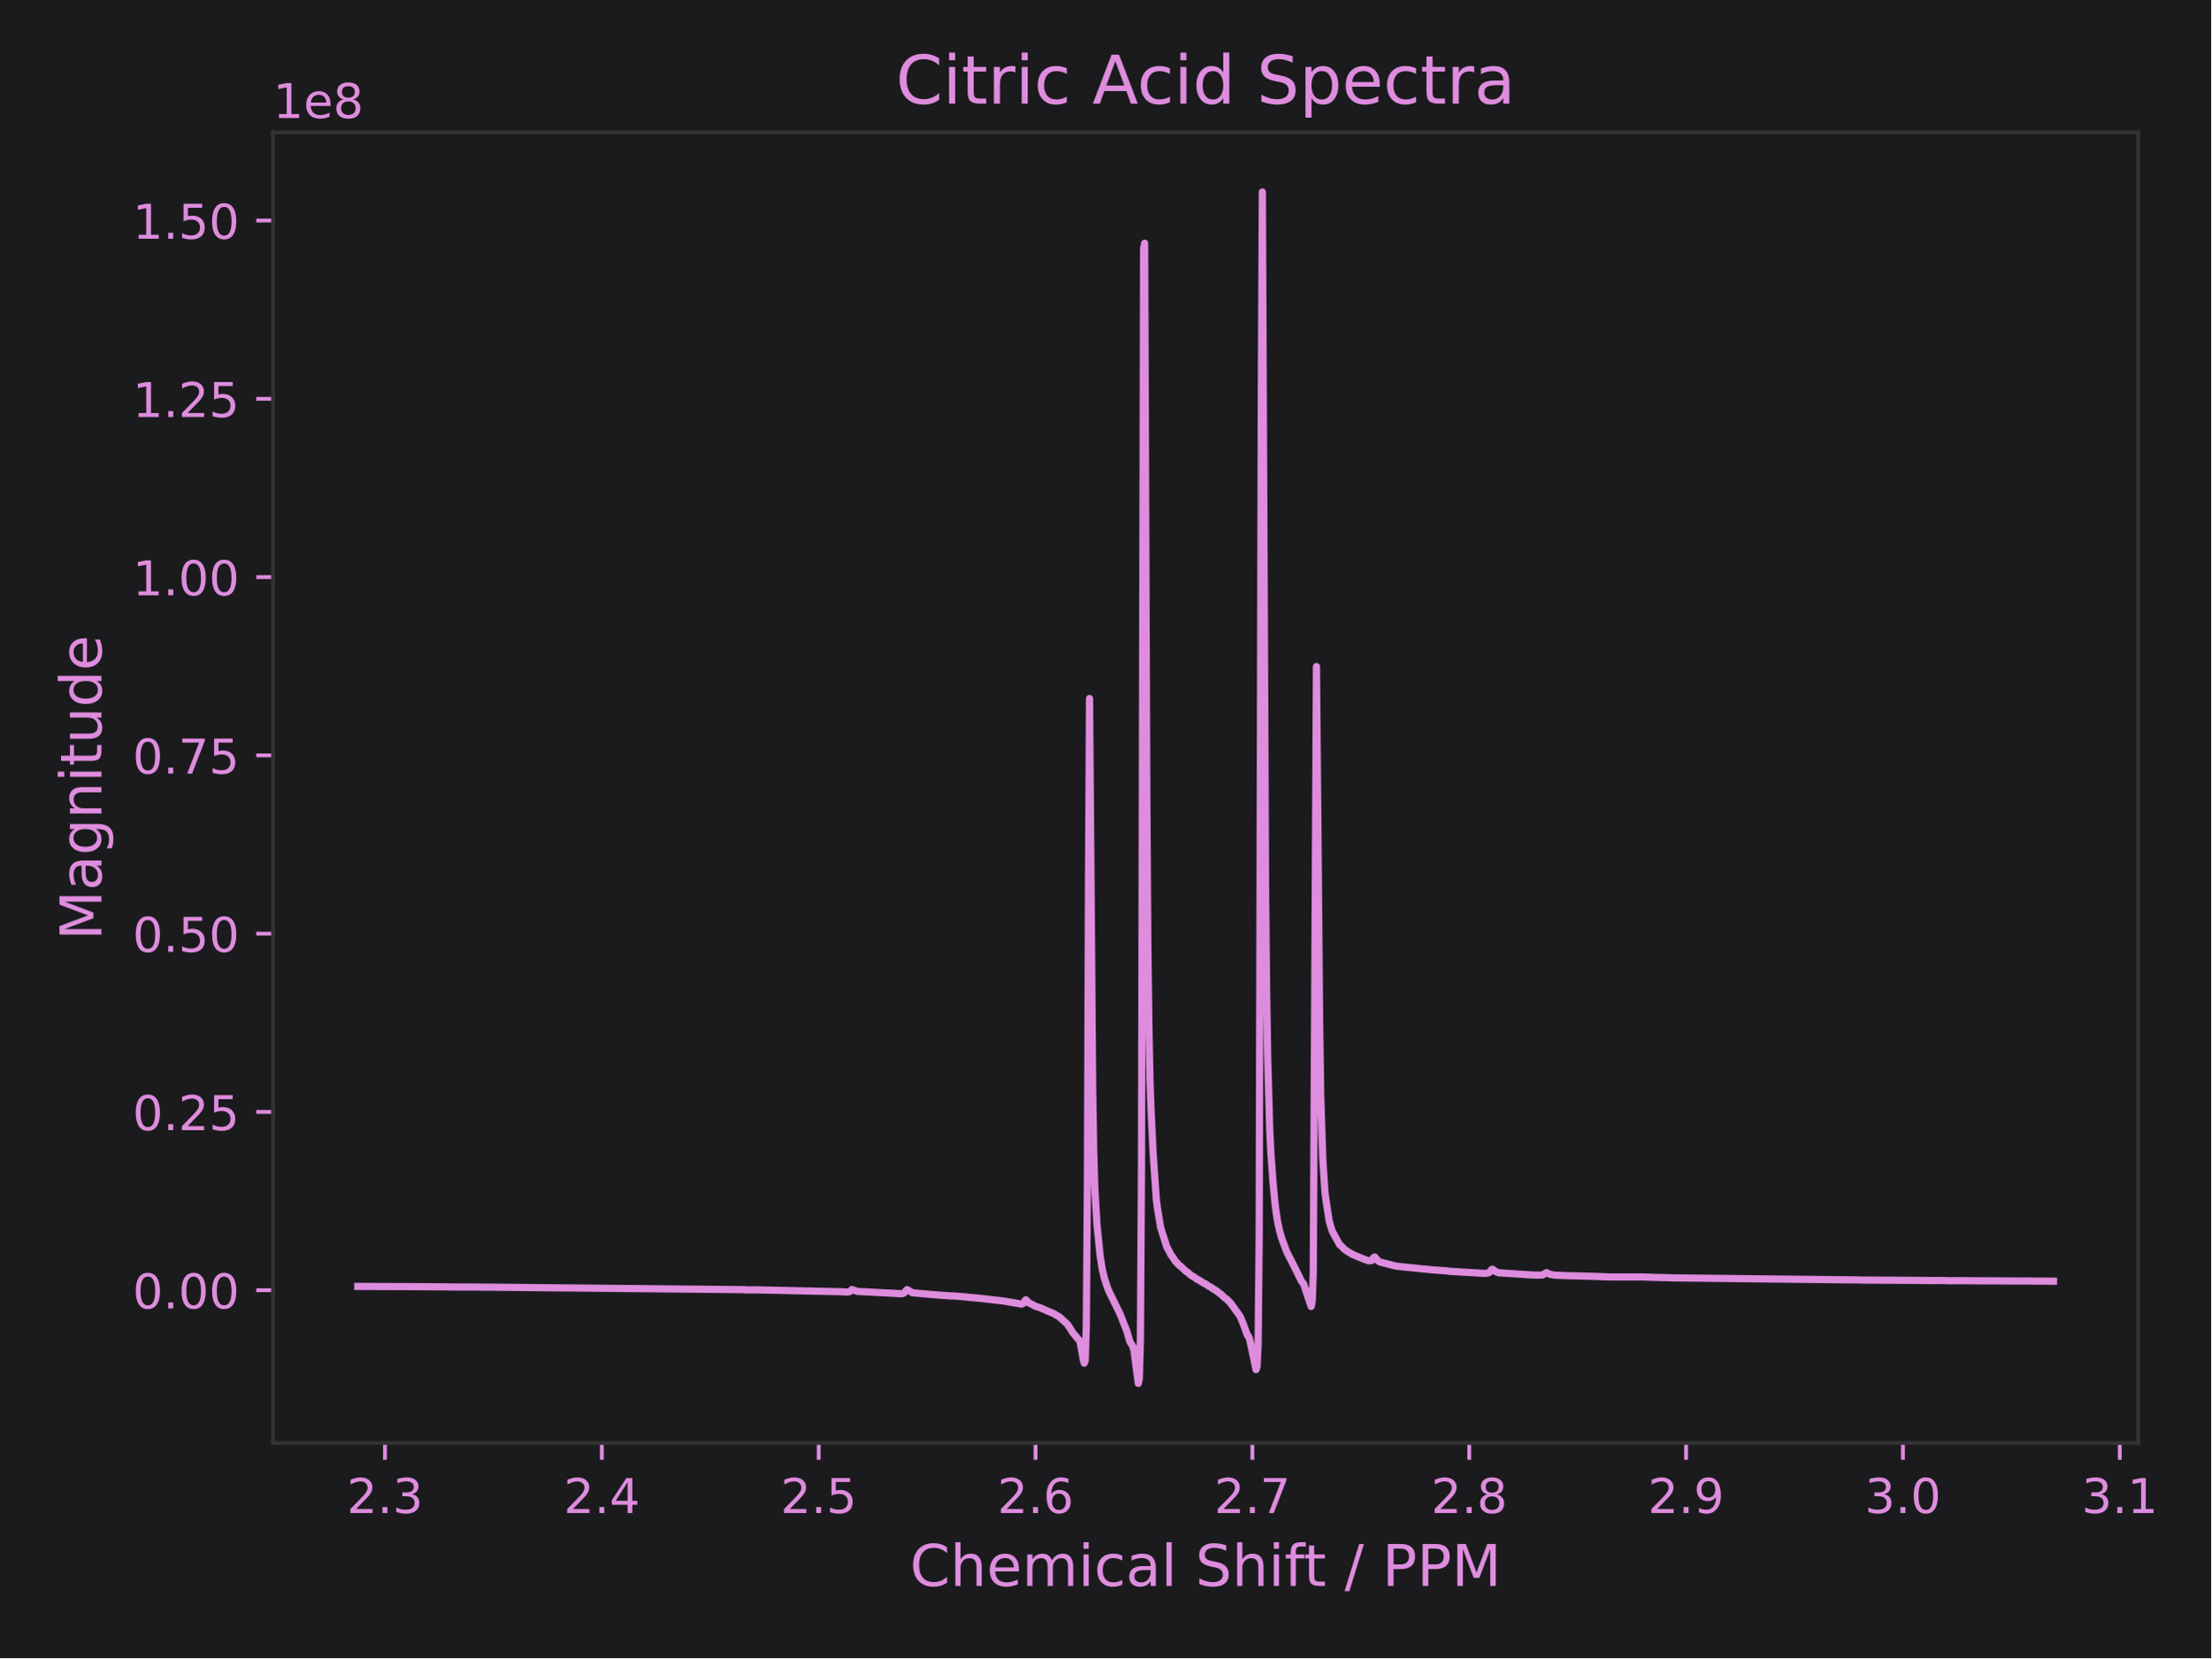
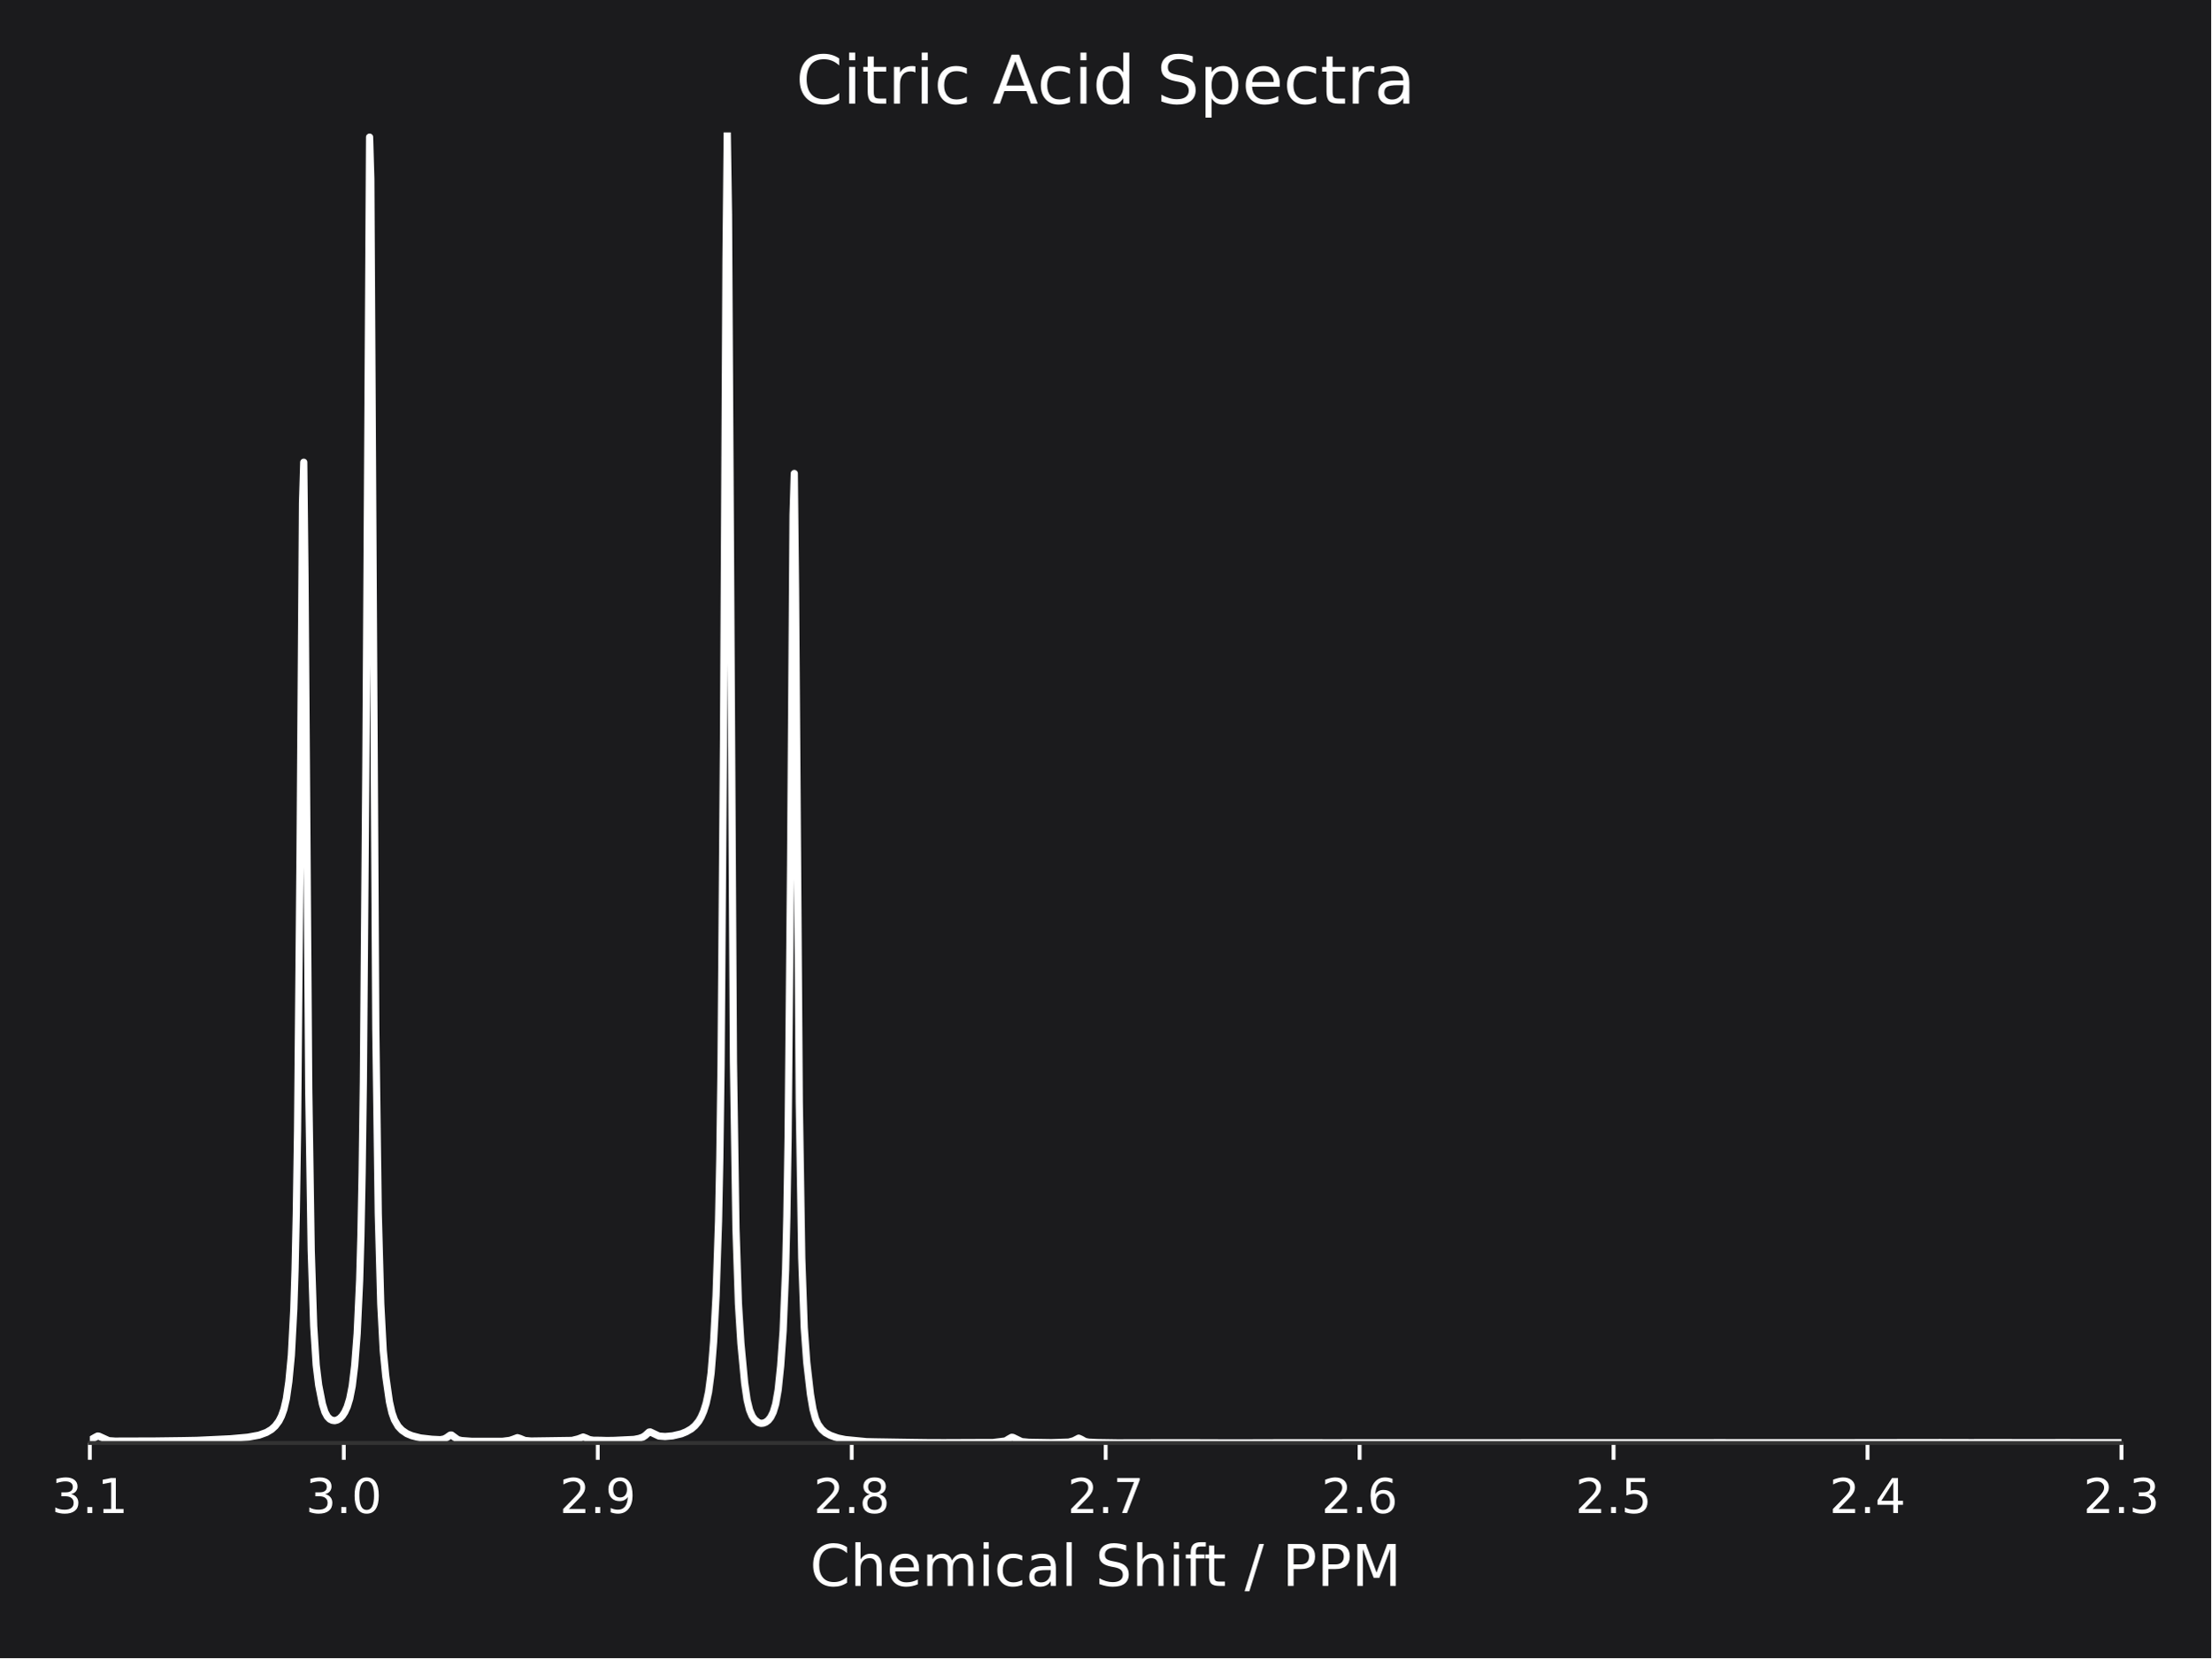
<svg xmlns="http://www.w3.org/2000/svg" xmlns:xlink="http://www.w3.org/1999/xlink" width="460.8pt" height="345.6pt" viewBox="0 0 460.8 345.6" version="1.1">
  <defs>
    <style type="text/css">*{stroke-linejoin: round; stroke-linecap: butt}</style>
  </defs>
  <g id="figure_1">
    <g id="patch_1">
      <path d="M 0 345.6  L 460.8 345.6  L 460.8 0  L 0 0  z " style="fill: #1b1b1d" />
    </g>
    <g id="axes_1">
      <g id="patch_2">
-         <path d="M 56.9 300.76  L 445.614 300.76  L 445.614 27.6  L 56.9 27.6  z " style="fill: #1b1b1d" />
+         <path d="M 18.72 300.76  L 442.125 300.76  L 442.125 27.6  L 18.72 27.6  z " style="fill: #1b1b1d" />
      </g>
      <g id="matplotlib.axis_1">
        <g id="xtick_1">
          <g id="line2d_1">
            <defs>
-               <path id="m769e59898b" d="M 0 0  L 0 3.5  " style="stroke: #de8cde; stroke-width: 0.8" />
+               <path id="m128da03d8a" d="M 0 0  L 0 3.5  " style="stroke: #ffffff; stroke-width: 0.8" />
            </defs>
            <g>
-               <use xlink:href="#m769e59898b" x="80.233" y="300.76" style="fill: #de8cde; stroke: #de8cde; stroke-width: 0.8" />
+               <use xlink:href="#m128da03d8a" x="442.125" y="300.76" style="fill: #ffffff; stroke: #ffffff; stroke-width: 0.8" />
            </g>
          </g>
          <g id="text_1">
-             <g style="fill: #de8cde" transform="translate(72.28177 315.3584) scale(0.1 -0.1)">
+             <g style="fill: #ffffff" transform="translate(434.1734 315.3584) scale(0.1 -0.1)">
              <defs>
                <path id="DejaVuSans-32" d="M 1228 531  L 3431 531  L 3431 0  L 469 0  L 469 531  Q 828 903 1448 1529  Q 2069 2156 2228 2338  Q 2531 2678 2651 2914  Q 2772 3150 2772 3378  Q 2772 3750 2511 3984  Q 2250 4219 1831 4219  Q 1534 4219 1204 4116  Q 875 4013 500 3803  L 500 4441  Q 881 4594 1212 4672  Q 1544 4750 1819 4750  Q 2544 4750 2975 4387  Q 3406 4025 3406 3419  Q 3406 3131 3298 2873  Q 3191 2616 2906 2266  Q 2828 2175 2409 1742  Q 1991 1309 1228 531  z " transform="scale(0.015625)" />
                <path id="DejaVuSans-2e" d="M 684 794  L 1344 794  L 1344 0  L 684 0  L 684 794  z " transform="scale(0.015625)" />
                <path id="DejaVuSans-33" d="M 2597 2516  Q 3050 2419 3304 2112  Q 3559 1806 3559 1356  Q 3559 666 3084 287  Q 2609 -91 1734 -91  Q 1441 -91 1130 -33  Q 819 25 488 141  L 488 750  Q 750 597 1062 519  Q 1375 441 1716 441  Q 2309 441 2620 675  Q 2931 909 2931 1356  Q 2931 1769 2642 2001  Q 2353 2234 1838 2234  L 1294 2234  L 1294 2753  L 1863 2753  Q 2328 2753 2575 2939  Q 2822 3125 2822 3475  Q 2822 3834 2567 4026  Q 2313 4219 1838 4219  Q 1578 4219 1281 4162  Q 984 4106 628 3988  L 628 4550  Q 988 4650 1302 4700  Q 1616 4750 1894 4750  Q 2613 4750 3031 4423  Q 3450 4097 3450 3541  Q 3450 3153 3228 2886  Q 3006 2619 2597 2516  z " transform="scale(0.015625)" />
              </defs>
              <use xlink:href="#DejaVuSans-32" />
              <use xlink:href="#DejaVuSans-2e" transform="translate(63.62305 0)" />
              <use xlink:href="#DejaVuSans-33" transform="translate(95.41016 0)" />
            </g>
          </g>
        </g>
        <g id="xtick_2">
          <g id="line2d_2">
            <g>
-               <use xlink:href="#m769e59898b" x="125.425" y="300.76" style="fill: #de8cde; stroke: #de8cde; stroke-width: 0.8" />
+               <use xlink:href="#m128da03d8a" x="389.199" y="300.76" style="fill: #ffffff; stroke: #ffffff; stroke-width: 0.8" />
            </g>
          </g>
          <g id="text_2">
-             <g style="fill: #de8cde" transform="translate(117.4735 315.3584) scale(0.1 -0.1)">
+             <g style="fill: #ffffff" transform="translate(381.2478 315.3584) scale(0.1 -0.1)">
              <defs>
                <path id="DejaVuSans-34" d="M 2419 4116  L 825 1625  L 2419 1625  L 2419 4116  z M 2253 4666  L 3047 4666  L 3047 1625  L 3713 1625  L 3713 1100  L 3047 1100  L 3047 0  L 2419 0  L 2419 1100  L 313 1100  L 313 1709  L 2253 4666  z " transform="scale(0.015625)" />
              </defs>
              <use xlink:href="#DejaVuSans-32" />
              <use xlink:href="#DejaVuSans-2e" transform="translate(63.62305 0)" />
              <use xlink:href="#DejaVuSans-34" transform="translate(95.41016 0)" />
            </g>
          </g>
        </g>
        <g id="xtick_3">
          <g id="line2d_3">
            <g>
-               <use xlink:href="#m769e59898b" x="170.617" y="300.76" style="fill: #de8cde; stroke: #de8cde; stroke-width: 0.8" />
+               <use xlink:href="#m128da03d8a" x="336.274" y="300.76" style="fill: #ffffff; stroke: #ffffff; stroke-width: 0.8" />
            </g>
          </g>
          <g id="text_3">
-             <g style="fill: #de8cde" transform="translate(162.6653 315.3584) scale(0.1 -0.1)">
+             <g style="fill: #ffffff" transform="translate(328.3222 315.3584) scale(0.1 -0.1)">
              <defs>
                <path id="DejaVuSans-35" d="M 691 4666  L 3169 4666  L 3169 4134  L 1269 4134  L 1269 2991  Q 1406 3038 1543 3061  Q 1681 3084 1819 3084  Q 2600 3084 3056 2656  Q 3513 2228 3513 1497  Q 3513 744 3044 326  Q 2575 -91 1722 -91  Q 1428 -91 1123 -41  Q 819 9 494 109  L 494 744  Q 775 591 1075 516  Q 1375 441 1709 441  Q 2250 441 2565 725  Q 2881 1009 2881 1497  Q 2881 1984 2565 2268  Q 2250 2553 1709 2553  Q 1456 2553 1204 2497  Q 953 2441 691 2322  L 691 4666  z " transform="scale(0.015625)" />
              </defs>
              <use xlink:href="#DejaVuSans-32" />
              <use xlink:href="#DejaVuSans-2e" transform="translate(63.62305 0)" />
              <use xlink:href="#DejaVuSans-35" transform="translate(95.41016 0)" />
            </g>
          </g>
        </g>
        <g id="xtick_4">
          <g id="line2d_4">
            <g>
-               <use xlink:href="#m769e59898b" x="215.809" y="300.76" style="fill: #de8cde; stroke: #de8cde; stroke-width: 0.8" />
+               <use xlink:href="#m128da03d8a" x="283.348" y="300.76" style="fill: #ffffff; stroke: #ffffff; stroke-width: 0.8" />
            </g>
          </g>
          <g id="text_4">
-             <g style="fill: #de8cde" transform="translate(207.857 315.3584) scale(0.1 -0.1)">
+             <g style="fill: #ffffff" transform="translate(275.3966 315.3584) scale(0.1 -0.1)">
              <defs>
                <path id="DejaVuSans-36" d="M 2113 2584  Q 1688 2584 1439 2293  Q 1191 2003 1191 1497  Q 1191 994 1439 701  Q 1688 409 2113 409  Q 2538 409 2786 701  Q 3034 994 3034 1497  Q 3034 2003 2786 2293  Q 2538 2584 2113 2584  z M 3366 4563  L 3366 3988  Q 3128 4100 2886 4159  Q 2644 4219 2406 4219  Q 1781 4219 1451 3797  Q 1122 3375 1075 2522  Q 1259 2794 1537 2939  Q 1816 3084 2150 3084  Q 2853 3084 3261 2657  Q 3669 2231 3669 1497  Q 3669 778 3244 343  Q 2819 -91 2113 -91  Q 1303 -91 875 529  Q 447 1150 447 2328  Q 447 3434 972 4092  Q 1497 4750 2381 4750  Q 2619 4750 2861 4703  Q 3103 4656 3366 4563  z " transform="scale(0.015625)" />
              </defs>
              <use xlink:href="#DejaVuSans-32" />
              <use xlink:href="#DejaVuSans-2e" transform="translate(63.62305 0)" />
              <use xlink:href="#DejaVuSans-36" transform="translate(95.41016 0)" />
            </g>
          </g>
        </g>
        <g id="xtick_5">
          <g id="line2d_5">
            <g>
-               <use xlink:href="#m769e59898b" x="261" y="300.76" style="fill: #de8cde; stroke: #de8cde; stroke-width: 0.8" />
+               <use xlink:href="#m128da03d8a" x="230.423" y="300.76" style="fill: #ffffff; stroke: #ffffff; stroke-width: 0.8" />
            </g>
          </g>
          <g id="text_5">
-             <g style="fill: #de8cde" transform="translate(253.0488 315.3584) scale(0.1 -0.1)">
+             <g style="fill: #ffffff" transform="translate(222.4709 315.3584) scale(0.1 -0.1)">
              <defs>
                <path id="DejaVuSans-37" d="M 525 4666  L 3525 4666  L 3525 4397  L 1831 0  L 1172 0  L 2766 4134  L 525 4134  L 525 4666  z " transform="scale(0.015625)" />
              </defs>
              <use xlink:href="#DejaVuSans-32" />
              <use xlink:href="#DejaVuSans-2e" transform="translate(63.62305 0)" />
              <use xlink:href="#DejaVuSans-37" transform="translate(95.41016 0)" />
            </g>
          </g>
        </g>
        <g id="xtick_6">
          <g id="line2d_6">
            <g>
-               <use xlink:href="#m769e59898b" x="306.192" y="300.76" style="fill: #de8cde; stroke: #de8cde; stroke-width: 0.8" />
+               <use xlink:href="#m128da03d8a" x="177.497" y="300.76" style="fill: #ffffff; stroke: #ffffff; stroke-width: 0.8" />
            </g>
          </g>
          <g id="text_6">
-             <g style="fill: #de8cde" transform="translate(298.2406 315.3584) scale(0.1 -0.1)">
+             <g style="fill: #ffffff" transform="translate(169.5453 315.3584) scale(0.1 -0.1)">
              <defs>
                <path id="DejaVuSans-38" d="M 2034 2216  Q 1584 2216 1326 1975  Q 1069 1734 1069 1313  Q 1069 891 1326 650  Q 1584 409 2034 409  Q 2484 409 2743 651  Q 3003 894 3003 1313  Q 3003 1734 2745 1975  Q 2488 2216 2034 2216  z M 1403 2484  Q 997 2584 770 2862  Q 544 3141 544 3541  Q 544 4100 942 4425  Q 1341 4750 2034 4750  Q 2731 4750 3128 4425  Q 3525 4100 3525 3541  Q 3525 3141 3298 2862  Q 3072 2584 2669 2484  Q 3125 2378 3379 2068  Q 3634 1759 3634 1313  Q 3634 634 3220 271  Q 2806 -91 2034 -91  Q 1263 -91 848 271  Q 434 634 434 1313  Q 434 1759 690 2068  Q 947 2378 1403 2484  z M 1172 3481  Q 1172 3119 1398 2916  Q 1625 2713 2034 2713  Q 2441 2713 2670 2916  Q 2900 3119 2900 3481  Q 2900 3844 2670 4047  Q 2441 4250 2034 4250  Q 1625 4250 1398 4047  Q 1172 3844 1172 3481  z " transform="scale(0.015625)" />
              </defs>
              <use xlink:href="#DejaVuSans-32" />
              <use xlink:href="#DejaVuSans-2e" transform="translate(63.62305 0)" />
              <use xlink:href="#DejaVuSans-38" transform="translate(95.41016 0)" />
            </g>
          </g>
        </g>
        <g id="xtick_7">
          <g id="line2d_7">
            <g>
-               <use xlink:href="#m769e59898b" x="351.384" y="300.76" style="fill: #de8cde; stroke: #de8cde; stroke-width: 0.8" />
+               <use xlink:href="#m128da03d8a" x="124.571" y="300.76" style="fill: #ffffff; stroke: #ffffff; stroke-width: 0.8" />
            </g>
          </g>
          <g id="text_7">
-             <g style="fill: #de8cde" transform="translate(343.4323 315.3584) scale(0.1 -0.1)">
+             <g style="fill: #ffffff" transform="translate(116.6197 315.3584) scale(0.1 -0.1)">
              <defs>
                <path id="DejaVuSans-39" d="M 703 97  L 703 672  Q 941 559 1184 500  Q 1428 441 1663 441  Q 2288 441 2617 861  Q 2947 1281 2994 2138  Q 2813 1869 2534 1725  Q 2256 1581 1919 1581  Q 1219 1581 811 2004  Q 403 2428 403 3163  Q 403 3881 828 4315  Q 1253 4750 1959 4750  Q 2769 4750 3195 4129  Q 3622 3509 3622 2328  Q 3622 1225 3098 567  Q 2575 -91 1691 -91  Q 1453 -91 1209 -44  Q 966 3 703 97  z M 1959 2075  Q 2384 2075 2632 2365  Q 2881 2656 2881 3163  Q 2881 3666 2632 3958  Q 2384 4250 1959 4250  Q 1534 4250 1286 3958  Q 1038 3666 1038 3163  Q 1038 2656 1286 2365  Q 1534 2075 1959 2075  z " transform="scale(0.015625)" />
              </defs>
              <use xlink:href="#DejaVuSans-32" />
              <use xlink:href="#DejaVuSans-2e" transform="translate(63.62305 0)" />
              <use xlink:href="#DejaVuSans-39" transform="translate(95.41016 0)" />
            </g>
          </g>
        </g>
        <g id="xtick_8">
          <g id="line2d_8">
            <g>
-               <use xlink:href="#m769e59898b" x="396.576" y="300.76" style="fill: #de8cde; stroke: #de8cde; stroke-width: 0.8" />
+               <use xlink:href="#m128da03d8a" x="71.646" y="300.76" style="fill: #ffffff; stroke: #ffffff; stroke-width: 0.8" />
            </g>
          </g>
          <g id="text_8">
-             <g style="fill: #de8cde" transform="translate(388.6241 315.3584) scale(0.1 -0.1)">
+             <g style="fill: #ffffff" transform="translate(63.69406 315.3584) scale(0.1 -0.1)">
              <defs>
                <path id="DejaVuSans-30" d="M 2034 4250  Q 1547 4250 1301 3770  Q 1056 3291 1056 2328  Q 1056 1369 1301 889  Q 1547 409 2034 409  Q 2525 409 2770 889  Q 3016 1369 3016 2328  Q 3016 3291 2770 3770  Q 2525 4250 2034 4250  z M 2034 4750  Q 2819 4750 3233 4129  Q 3647 3509 3647 2328  Q 3647 1150 3233 529  Q 2819 -91 2034 -91  Q 1250 -91 836 529  Q 422 1150 422 2328  Q 422 3509 836 4129  Q 1250 4750 2034 4750  z " transform="scale(0.015625)" />
              </defs>
              <use xlink:href="#DejaVuSans-33" />
              <use xlink:href="#DejaVuSans-2e" transform="translate(63.62305 0)" />
              <use xlink:href="#DejaVuSans-30" transform="translate(95.41016 0)" />
            </g>
          </g>
        </g>
        <g id="xtick_9">
          <g id="line2d_9">
            <g>
-               <use xlink:href="#m769e59898b" x="441.767" y="300.76" style="fill: #de8cde; stroke: #de8cde; stroke-width: 0.8" />
+               <use xlink:href="#m128da03d8a" x="18.72" y="300.76" style="fill: #ffffff; stroke: #ffffff; stroke-width: 0.8" />
            </g>
          </g>
          <g id="text_9">
-             <g style="fill: #de8cde" transform="translate(433.8158 315.3584) scale(0.1 -0.1)">
+             <g style="fill: #ffffff" transform="translate(10.76844 315.3584) scale(0.1 -0.1)">
              <defs>
                <path id="DejaVuSans-31" d="M 794 531  L 1825 531  L 1825 4091  L 703 3866  L 703 4441  L 1819 4666  L 2450 4666  L 2450 531  L 3481 531  L 3481 0  L 794 0  L 794 531  z " transform="scale(0.015625)" />
              </defs>
              <use xlink:href="#DejaVuSans-33" />
              <use xlink:href="#DejaVuSans-2e" transform="translate(63.62305 0)" />
              <use xlink:href="#DejaVuSans-31" transform="translate(95.41016 0)" />
            </g>
          </g>
        </g>
        <g id="text_10">
-           <g style="fill: #de8cde" transform="translate(189.6265 330.5562) scale(0.12 -0.12)">
+           <g style="fill: #ffffff" transform="translate(168.7922 330.5562) scale(0.12 -0.12)">
            <defs>
              <path id="DejaVuSans-43" d="M 4122 4306  L 4122 3641  Q 3803 3938 3442 4084  Q 3081 4231 2675 4231  Q 1875 4231 1450 3742  Q 1025 3253 1025 2328  Q 1025 1406 1450 917  Q 1875 428 2675 428  Q 3081 428 3442 575  Q 3803 722 4122 1019  L 4122 359  Q 3791 134 3420 21  Q 3050 -91 2638 -91  Q 1578 -91 968 557  Q 359 1206 359 2328  Q 359 3453 968 4101  Q 1578 4750 2638 4750  Q 3056 4750 3426 4639  Q 3797 4528 4122 4306  z " transform="scale(0.015625)" />
              <path id="DejaVuSans-68" d="M 3513 2113  L 3513 0  L 2938 0  L 2938 2094  Q 2938 2591 2744 2837  Q 2550 3084 2163 3084  Q 1697 3084 1428 2787  Q 1159 2491 1159 1978  L 1159 0  L 581 0  L 581 4863  L 1159 4863  L 1159 2956  Q 1366 3272 1645 3428  Q 1925 3584 2291 3584  Q 2894 3584 3203 3211  Q 3513 2838 3513 2113  z " transform="scale(0.015625)" />
              <path id="DejaVuSans-65" d="M 3597 1894  L 3597 1613  L 953 1613  Q 991 1019 1311 708  Q 1631 397 2203 397  Q 2534 397 2845 478  Q 3156 559 3463 722  L 3463 178  Q 3153 47 2828 -22  Q 2503 -91 2169 -91  Q 1331 -91 842 396  Q 353 884 353 1716  Q 353 2575 817 3079  Q 1281 3584 2069 3584  Q 2775 3584 3186 3129  Q 3597 2675 3597 1894  z M 3022 2063  Q 3016 2534 2758 2815  Q 2500 3097 2075 3097  Q 1594 3097 1305 2825  Q 1016 2553 972 2059  L 3022 2063  z " transform="scale(0.015625)" />
              <path id="DejaVuSans-6d" d="M 3328 2828  Q 3544 3216 3844 3400  Q 4144 3584 4550 3584  Q 5097 3584 5394 3201  Q 5691 2819 5691 2113  L 5691 0  L 5113 0  L 5113 2094  Q 5113 2597 4934 2840  Q 4756 3084 4391 3084  Q 3944 3084 3684 2787  Q 3425 2491 3425 1978  L 3425 0  L 2847 0  L 2847 2094  Q 2847 2600 2669 2842  Q 2491 3084 2119 3084  Q 1678 3084 1418 2786  Q 1159 2488 1159 1978  L 1159 0  L 581 0  L 581 3500  L 1159 3500  L 1159 2956  Q 1356 3278 1631 3431  Q 1906 3584 2284 3584  Q 2666 3584 2933 3390  Q 3200 3197 3328 2828  z " transform="scale(0.015625)" />
              <path id="DejaVuSans-69" d="M 603 3500  L 1178 3500  L 1178 0  L 603 0  L 603 3500  z M 603 4863  L 1178 4863  L 1178 4134  L 603 4134  L 603 4863  z " transform="scale(0.015625)" />
              <path id="DejaVuSans-63" d="M 3122 3366  L 3122 2828  Q 2878 2963 2633 3030  Q 2388 3097 2138 3097  Q 1578 3097 1268 2742  Q 959 2388 959 1747  Q 959 1106 1268 751  Q 1578 397 2138 397  Q 2388 397 2633 464  Q 2878 531 3122 666  L 3122 134  Q 2881 22 2623 -34  Q 2366 -91 2075 -91  Q 1284 -91 818 406  Q 353 903 353 1747  Q 353 2603 823 3093  Q 1294 3584 2113 3584  Q 2378 3584 2631 3529  Q 2884 3475 3122 3366  z " transform="scale(0.015625)" />
              <path id="DejaVuSans-61" d="M 2194 1759  Q 1497 1759 1228 1600  Q 959 1441 959 1056  Q 959 750 1161 570  Q 1363 391 1709 391  Q 2188 391 2477 730  Q 2766 1069 2766 1631  L 2766 1759  L 2194 1759  z M 3341 1997  L 3341 0  L 2766 0  L 2766 531  Q 2569 213 2275 61  Q 1981 -91 1556 -91  Q 1019 -91 701 211  Q 384 513 384 1019  Q 384 1609 779 1909  Q 1175 2209 1959 2209  L 2766 2209  L 2766 2266  Q 2766 2663 2505 2880  Q 2244 3097 1772 3097  Q 1472 3097 1187 3025  Q 903 2953 641 2809  L 641 3341  Q 956 3463 1253 3523  Q 1550 3584 1831 3584  Q 2591 3584 2966 3190  Q 3341 2797 3341 1997  z " transform="scale(0.015625)" />
              <path id="DejaVuSans-6c" d="M 603 4863  L 1178 4863  L 1178 0  L 603 0  L 603 4863  z " transform="scale(0.015625)" />
              <path id="DejaVuSans-20" transform="scale(0.015625)" />
              <path id="DejaVuSans-53" d="M 3425 4513  L 3425 3897  Q 3066 4069 2747 4153  Q 2428 4238 2131 4238  Q 1616 4238 1336 4038  Q 1056 3838 1056 3469  Q 1056 3159 1242 3001  Q 1428 2844 1947 2747  L 2328 2669  Q 3034 2534 3370 2195  Q 3706 1856 3706 1288  Q 3706 609 3251 259  Q 2797 -91 1919 -91  Q 1588 -91 1214 -16  Q 841 59 441 206  L 441 856  Q 825 641 1194 531  Q 1563 422 1919 422  Q 2459 422 2753 634  Q 3047 847 3047 1241  Q 3047 1584 2836 1778  Q 2625 1972 2144 2069  L 1759 2144  Q 1053 2284 737 2584  Q 422 2884 422 3419  Q 422 4038 858 4394  Q 1294 4750 2059 4750  Q 2388 4750 2728 4690  Q 3069 4631 3425 4513  z " transform="scale(0.015625)" />
              <path id="DejaVuSans-66" d="M 2375 4863  L 2375 4384  L 1825 4384  Q 1516 4384 1395 4259  Q 1275 4134 1275 3809  L 1275 3500  L 2222 3500  L 2222 3053  L 1275 3053  L 1275 0  L 697 0  L 697 3053  L 147 3053  L 147 3500  L 697 3500  L 697 3744  Q 697 4328 969 4595  Q 1241 4863 1831 4863  L 2375 4863  z " transform="scale(0.015625)" />
              <path id="DejaVuSans-74" d="M 1172 4494  L 1172 3500  L 2356 3500  L 2356 3053  L 1172 3053  L 1172 1153  Q 1172 725 1289 603  Q 1406 481 1766 481  L 2356 481  L 2356 0  L 1766 0  Q 1100 0 847 248  Q 594 497 594 1153  L 594 3053  L 172 3053  L 172 3500  L 594 3500  L 594 4494  L 1172 4494  z " transform="scale(0.015625)" />
              <path id="DejaVuSans-2f" d="M 1625 4666  L 2156 4666  L 531 -594  L 0 -594  L 1625 4666  z " transform="scale(0.015625)" />
              <path id="DejaVuSans-50" d="M 1259 4147  L 1259 2394  L 2053 2394  Q 2494 2394 2734 2622  Q 2975 2850 2975 3272  Q 2975 3691 2734 3919  Q 2494 4147 2053 4147  L 1259 4147  z M 628 4666  L 2053 4666  Q 2838 4666 3239 4311  Q 3641 3956 3641 3272  Q 3641 2581 3239 2228  Q 2838 1875 2053 1875  L 1259 1875  L 1259 0  L 628 0  L 628 4666  z " transform="scale(0.015625)" />
              <path id="DejaVuSans-4d" d="M 628 4666  L 1569 4666  L 2759 1491  L 3956 4666  L 4897 4666  L 4897 0  L 4281 0  L 4281 4097  L 3078 897  L 2444 897  L 1241 4097  L 1241 0  L 628 0  L 628 4666  z " transform="scale(0.015625)" />
            </defs>
            <use xlink:href="#DejaVuSans-43" />
            <use xlink:href="#DejaVuSans-68" transform="translate(69.82422 0)" />
            <use xlink:href="#DejaVuSans-65" transform="translate(133.2031 0)" />
            <use xlink:href="#DejaVuSans-6d" transform="translate(194.7266 0)" />
            <use xlink:href="#DejaVuSans-69" transform="translate(292.1387 0)" />
            <use xlink:href="#DejaVuSans-63" transform="translate(319.9219 0)" />
            <use xlink:href="#DejaVuSans-61" transform="translate(374.9023 0)" />
            <use xlink:href="#DejaVuSans-6c" transform="translate(436.1816 0)" />
            <use xlink:href="#DejaVuSans-20" transform="translate(463.9648 0)" />
            <use xlink:href="#DejaVuSans-53" transform="translate(495.752 0)" />
            <use xlink:href="#DejaVuSans-68" transform="translate(559.2285 0)" />
            <use xlink:href="#DejaVuSans-69" transform="translate(622.6074 0)" />
            <use xlink:href="#DejaVuSans-66" transform="translate(650.3906 0)" />
            <use xlink:href="#DejaVuSans-74" transform="translate(683.8457 0)" />
            <use xlink:href="#DejaVuSans-20" transform="translate(723.0547 0)" />
            <use xlink:href="#DejaVuSans-2f" transform="translate(754.8418 0)" />
            <use xlink:href="#DejaVuSans-20" transform="translate(788.5332 0)" />
            <use xlink:href="#DejaVuSans-50" transform="translate(820.3203 0)" />
            <use xlink:href="#DejaVuSans-50" transform="translate(880.623 0)" />
            <use xlink:href="#DejaVuSans-4d" transform="translate(940.9258 0)" />
          </g>
        </g>
      </g>
-       <g id="matplotlib.axis_2">
-         <g id="ytick_1">
-           <g id="line2d_10">
-             <defs>
-               <path id="m52b33970a3" d="M 0 0  L -3.5 0  " style="stroke: #de8cde; stroke-width: 0.8" />
-             </defs>
-             <g>
-               <use xlink:href="#m52b33970a3" x="56.9" y="268.917" style="fill: #de8cde; stroke: #de8cde; stroke-width: 0.8" />
-             </g>
-           </g>
-           <g id="text_11">
-             <g style="fill: #de8cde" transform="translate(27.63437 272.716) scale(0.1 -0.1)">
-               <use xlink:href="#DejaVuSans-30" />
-               <use xlink:href="#DejaVuSans-2e" transform="translate(63.62305 0)" />
-               <use xlink:href="#DejaVuSans-30" transform="translate(95.41016 0)" />
-               <use xlink:href="#DejaVuSans-30" transform="translate(159.0332 0)" />
-             </g>
-           </g>
-         </g>
-         <g id="ytick_2">
-           <g id="line2d_11">
-             <g>
-               <use xlink:href="#m52b33970a3" x="56.9" y="231.757" style="fill: #de8cde; stroke: #de8cde; stroke-width: 0.8" />
-             </g>
-           </g>
-           <g id="text_12">
-             <g style="fill: #de8cde" transform="translate(27.63437 235.5565) scale(0.1 -0.1)">
-               <use xlink:href="#DejaVuSans-30" />
-               <use xlink:href="#DejaVuSans-2e" transform="translate(63.62305 0)" />
-               <use xlink:href="#DejaVuSans-32" transform="translate(95.41016 0)" />
-               <use xlink:href="#DejaVuSans-35" transform="translate(159.0332 0)" />
-             </g>
-           </g>
-         </g>
-         <g id="ytick_3">
-           <g id="line2d_12">
-             <g>
-               <use xlink:href="#m52b33970a3" x="56.9" y="194.598" style="fill: #de8cde; stroke: #de8cde; stroke-width: 0.8" />
-             </g>
-           </g>
-           <g id="text_13">
-             <g style="fill: #de8cde" transform="translate(27.63437 198.397) scale(0.1 -0.1)">
-               <use xlink:href="#DejaVuSans-30" />
-               <use xlink:href="#DejaVuSans-2e" transform="translate(63.62305 0)" />
-               <use xlink:href="#DejaVuSans-35" transform="translate(95.41016 0)" />
-               <use xlink:href="#DejaVuSans-30" transform="translate(159.0332 0)" />
-             </g>
-           </g>
-         </g>
-         <g id="ytick_4">
-           <g id="line2d_13">
-             <g>
-               <use xlink:href="#m52b33970a3" x="56.9" y="157.438" style="fill: #de8cde; stroke: #de8cde; stroke-width: 0.8" />
-             </g>
-           </g>
-           <g id="text_14">
-             <g style="fill: #de8cde" transform="translate(27.63437 161.2375) scale(0.1 -0.1)">
-               <use xlink:href="#DejaVuSans-30" />
-               <use xlink:href="#DejaVuSans-2e" transform="translate(63.62305 0)" />
-               <use xlink:href="#DejaVuSans-37" transform="translate(95.41016 0)" />
-               <use xlink:href="#DejaVuSans-35" transform="translate(159.0332 0)" />
-             </g>
-           </g>
-         </g>
-         <g id="ytick_5">
-           <g id="line2d_14">
-             <g>
-               <use xlink:href="#m52b33970a3" x="56.9" y="120.279" style="fill: #de8cde; stroke: #de8cde; stroke-width: 0.8" />
-             </g>
-           </g>
-           <g id="text_15">
-             <g style="fill: #de8cde" transform="translate(27.63437 124.078) scale(0.1 -0.1)">
-               <use xlink:href="#DejaVuSans-31" />
-               <use xlink:href="#DejaVuSans-2e" transform="translate(63.62305 0)" />
-               <use xlink:href="#DejaVuSans-30" transform="translate(95.41016 0)" />
-               <use xlink:href="#DejaVuSans-30" transform="translate(159.0332 0)" />
-             </g>
-           </g>
-         </g>
-         <g id="ytick_6">
-           <g id="line2d_15">
-             <g>
-               <use xlink:href="#m52b33970a3" x="56.9" y="83.119" style="fill: #de8cde; stroke: #de8cde; stroke-width: 0.8" />
-             </g>
-           </g>
-           <g id="text_16">
-             <g style="fill: #de8cde" transform="translate(27.63437 86.91845) scale(0.1 -0.1)">
-               <use xlink:href="#DejaVuSans-31" />
-               <use xlink:href="#DejaVuSans-2e" transform="translate(63.62305 0)" />
-               <use xlink:href="#DejaVuSans-32" transform="translate(95.41016 0)" />
-               <use xlink:href="#DejaVuSans-35" transform="translate(159.0332 0)" />
-             </g>
-           </g>
-         </g>
-         <g id="ytick_7">
-           <g id="line2d_16">
-             <g>
-               <use xlink:href="#m52b33970a3" x="56.9" y="45.96" style="fill: #de8cde; stroke: #de8cde; stroke-width: 0.8" />
-             </g>
-           </g>
-           <g id="text_17">
-             <g style="fill: #de8cde" transform="translate(27.63437 49.75895) scale(0.1 -0.1)">
-               <use xlink:href="#DejaVuSans-31" />
-               <use xlink:href="#DejaVuSans-2e" transform="translate(63.62305 0)" />
-               <use xlink:href="#DejaVuSans-35" transform="translate(95.41016 0)" />
-               <use xlink:href="#DejaVuSans-30" transform="translate(159.0332 0)" />
-             </g>
-           </g>
-         </g>
-         <g id="text_18">
-           <g style="fill: #de8cde" transform="translate(21.13875 195.9678) rotate(-90) scale(0.12 -0.12)">
-             <defs>
-               <path id="DejaVuSans-67" d="M 2906 1791  Q 2906 2416 2648 2759  Q 2391 3103 1925 3103  Q 1463 3103 1205 2759  Q 947 2416 947 1791  Q 947 1169 1205 825  Q 1463 481 1925 481  Q 2391 481 2648 825  Q 2906 1169 2906 1791  z M 3481 434  Q 3481 -459 3084 -895  Q 2688 -1331 1869 -1331  Q 1566 -1331 1297 -1286  Q 1028 -1241 775 -1147  L 775 -588  Q 1028 -725 1275 -790  Q 1522 -856 1778 -856  Q 2344 -856 2625 -561  Q 2906 -266 2906 331  L 2906 616  Q 2728 306 2450 153  Q 2172 0 1784 0  Q 1141 0 747 490  Q 353 981 353 1791  Q 353 2603 747 3093  Q 1141 3584 1784 3584  Q 2172 3584 2450 3431  Q 2728 3278 2906 2969  L 2906 3500  L 3481 3500  L 3481 434  z " transform="scale(0.015625)" />
-               <path id="DejaVuSans-6e" d="M 3513 2113  L 3513 0  L 2938 0  L 2938 2094  Q 2938 2591 2744 2837  Q 2550 3084 2163 3084  Q 1697 3084 1428 2787  Q 1159 2491 1159 1978  L 1159 0  L 581 0  L 581 3500  L 1159 3500  L 1159 2956  Q 1366 3272 1645 3428  Q 1925 3584 2291 3584  Q 2894 3584 3203 3211  Q 3513 2838 3513 2113  z " transform="scale(0.015625)" />
-               <path id="DejaVuSans-75" d="M 544 1381  L 544 3500  L 1119 3500  L 1119 1403  Q 1119 906 1312 657  Q 1506 409 1894 409  Q 2359 409 2629 706  Q 2900 1003 2900 1516  L 2900 3500  L 3475 3500  L 3475 0  L 2900 0  L 2900 538  Q 2691 219 2414 64  Q 2138 -91 1772 -91  Q 1169 -91 856 284  Q 544 659 544 1381  z M 1991 3584  L 1991 3584  z " transform="scale(0.015625)" />
-               <path id="DejaVuSans-64" d="M 2906 2969  L 2906 4863  L 3481 4863  L 3481 0  L 2906 0  L 2906 525  Q 2725 213 2448 61  Q 2172 -91 1784 -91  Q 1150 -91 751 415  Q 353 922 353 1747  Q 353 2572 751 3078  Q 1150 3584 1784 3584  Q 2172 3584 2448 3432  Q 2725 3281 2906 2969  z M 947 1747  Q 947 1113 1208 752  Q 1469 391 1925 391  Q 2381 391 2643 752  Q 2906 1113 2906 1747  Q 2906 2381 2643 2742  Q 2381 3103 1925 3103  Q 1469 3103 1208 2742  Q 947 2381 947 1747  z " transform="scale(0.015625)" />
-             </defs>
-             <use xlink:href="#DejaVuSans-4d" />
-             <use xlink:href="#DejaVuSans-61" transform="translate(86.2793 0)" />
-             <use xlink:href="#DejaVuSans-67" transform="translate(147.5586 0)" />
-             <use xlink:href="#DejaVuSans-6e" transform="translate(211.0352 0)" />
-             <use xlink:href="#DejaVuSans-69" transform="translate(274.4141 0)" />
-             <use xlink:href="#DejaVuSans-74" transform="translate(302.1973 0)" />
-             <use xlink:href="#DejaVuSans-75" transform="translate(341.4062 0)" />
-             <use xlink:href="#DejaVuSans-64" transform="translate(404.7852 0)" />
-             <use xlink:href="#DejaVuSans-65" transform="translate(468.2617 0)" />
-           </g>
-         </g>
-         <g id="text_19">
-           <g style="fill: #de8cde" transform="translate(56.9 24.6) scale(0.1 -0.1)">
-             <use xlink:href="#DejaVuSans-31" />
-             <use xlink:href="#DejaVuSans-65" transform="translate(63.62305 0)" />
-             <use xlink:href="#DejaVuSans-38" transform="translate(125.1465 0)" />
-           </g>
-         </g>
-       </g>
-       <g id="line2d_17">
-         <path d="M 427.945 267.046  L 425.514 267.022  L 424.63 267.036  L 421.978 266.987  L 421.094 267.013  L 419.105 266.995  L 415.79 266.971  L 413.801 266.971  L 408.939 266.933  L 405.845 266.942  L 404.961 266.893  L 404.519 266.901  L 403.414 266.899  L 402.53 266.907  L 401.425 266.884  L 387.723 266.797  L 387.06 266.769  L 382.861 266.734  L 348.385 266.344  L 347.943 266.309  L 346.838 266.295  L 344.849 266.251  L 342.198 266.153  L 341.093 266.153  L 335.347 266.157  L 334.905 266.13  L 333.579 266.087  L 327.833 265.912  L 326.949 265.907  L 324.518 265.808  L 323.855 265.761  L 322.971 265.6  L 322.308 265.25  L 321.424 265.765  L 320.098 265.777  L 319.214 265.739  L 312.363 265.29  L 311.7 265.047  L 311.037 264.548  L 310.816 264.655  L 310.374 265.223  L 309.932 265.39  L 309.269 265.408  L 301.976 264.976  L 301.534 264.888  L 300.429 264.815  L 299.545 264.744  L 298.661 264.693  L 298.219 264.657  L 297.335 264.553  L 296.672 264.502  L 291.368 263.949  L 290.705 263.852  L 289.821 263.608  L 287.611 263.058  L 287.169 262.795  L 286.506 261.996  L 286.285 262.091  L 285.843 262.75  L 285.18 262.782  L 284.296 262.474  L 281.865 261.462  L 281.202 261.054  L 280.76 260.796  L 280.097 260.313  L 279.434 259.624  L 279.213 259.472  L 277.666 256.673  L 277.224 255.275  L 277.003 254.433  L 276.34 250.199  L 276.119 248.378  L 275.677 241.689  L 275.235 228.093  L 275.014 213.1  L 274.351 138.918  L 273.688 265.36  L 273.467 271.23  L 273.246 272.313  L 272.141 269.013  L 271.699 267.638  L 271.257 267.091  L 269.931 264.389  L 268.163 260.931  L 267.058 257.944  L 266.616 256.348  L 266.174 254.184  L 265.732 251.031  L 265.29 246.359  L 264.848 240.248  L 264.627 235.787  L 264.185 220.161  L 263.964 206.644  L 263.743 185.167  L 263.301 88.895  L 263.08 40.016  L 262.859 83.667  L 262.417 257.542  L 262.196 279.92  L 261.975 284.845  L 261.754 285.48  L 261.312 283.306  L 260.428 279.146  L 260.207 278.527  L 259.986 278.359  L 259.102 275.943  L 258.439 274.36  L 256.45 271.588  L 255.787 270.923  L 255.345 270.556  L 255.124 270.426  L 254.461 269.738  L 254.24 269.641  L 253.798 269.273  L 253.135 268.788  L 252.914 268.719  L 252.251 268.22  L 252.03 268.166  L 251.367 267.689  L 250.704 267.359  L 250.041 266.921  L 249.378 266.568  L 248.715 266.065  L 248.494 266  L 248.052 265.68  L 247.389 265.09  L 247.168 265.01  L 246.726 264.567  L 246.063 263.938  L 245.842 263.838  L 245.179 263.096  L 244.958 262.904  L 244.295 261.869  L 244.074 261.655  L 243.411 260.312  L 243.19 260.006  L 241.864 255.801  L 241.201 251.737  L 240.98 250.034  L 240.317 240.354  L 239.875 231.207  L 239.654 225.228  L 239.433 214.054  L 239.212 196.981  L 238.991 164.104  L 238.549 50.693  L 238.328 51.817  L 237.886 243.223  L 237.665 279.007  L 237.444 287.249  L 237.223 288.344  L 236.339 281.642  L 236.118 280.69  L 235.455 279.597  L 234.792 277.316  L 234.129 275.667  L 233.466 273.962  L 232.803 272.602  L 231.698 270.358  L 231.256 269.479  L 230.814 268.438  L 230.151 266.41  L 229.709 264.555  L 229.267 261.69  L 228.604 255.185  L 228.162 247.757  L 227.941 240.196  L 227.72 226.993  L 227.057 145.59  L 226.836 185.44  L 226.615 247.002  L 226.394 276.197  L 226.174 283.609  L 225.953 284.128  L 225.732 283.256  L 225.069 279.57  L 223.522 277.691  L 223.08 276.96  L 222.417 275.971  L 220.649 274.39  L 219.986 274.067  L 219.765 273.857  L 219.323 273.684  L 216.671 272.538  L 216.008 272.349  L 214.461 271.591  L 213.798 270.91  L 213.577 271.105  L 213.356 271.581  L 212.914 271.818  L 209.157 271.17  L 206.284 270.847  L 205.842 270.795  L 203.853 270.571  L 202.306 270.436  L 201.201 270.314  L 200.317 270.241  L 199.212 270.149  L 198.328 270.117  L 197.886 270.093  L 196.56 269.995  L 195.897 269.961  L 190.151 269.458  L 189.488 269.047  L 189.046 268.798  L 188.604 269.239  L 188.383 269.525  L 187.941 269.661  L 186.615 269.586  L 178.659 269.17  L 177.554 268.778  L 177.112 269.2  L 176.67 269.309  L 175.123 269.236  L 174.018 269.208  L 157.222 268.841  L 155.896 268.86  L 154.791 268.803  L 101.752 268.282  L 100.426 268.296  L 99.984 268.249  L 99.1 268.258  L 94.238 268.242  L 93.133 268.225  L 92.47 268.217  L 83.851 268.155  L 83.409 268.166  L 75.674 268.131  L 74.569 268.126  L 74.569 268.126  " clip-path="url(#p60a557cd38)" style="fill: none; stroke: #de8cde; stroke-width: 1.5; stroke-linecap: square" />
+       <g id="matplotlib.axis_2" />
+       <g id="line2d_10">
+         <path d="M -1 300.524  L 4.289 300.389  L 5.325 300.194  L 6.619 299.579  L 7.136 299.817  L 7.913 300.237  L 8.689 300.374  L 10.76 300.471  L 18.266 300.263  L 19.042 300.044  L 19.819 299.589  L 20.336 299.322  L 20.595 299.34  L 22.666 300.283  L 23.96 300.377  L 32.242 300.352  L 37.936 300.277  L 41.042 300.219  L 48.03 299.889  L 51.653 299.56  L 53.983 299.132  L 55.535 298.563  L 56.571 297.945  L 57.347 297.237  L 58.124 296.201  L 58.641 295.187  L 59.159 293.745  L 59.677 291.52  L 60.194 287.944  L 60.712 282.49  L 61.229 272.799  L 61.488 264.628  L 61.747 252.816  L 62.006 235.646  L 62.524 177.822  L 63.041 104.834  L 63.3 96.346  L 63.559 120.134  L 64.335 226.946  L 64.853 260.558  L 65.371 276.423  L 65.888 284.5  L 66.406 288.694  L 67.182 292.645  L 67.7 294.298  L 68.218 295.261  L 68.735 295.789  L 69.253 296.045  L 69.77 296.114  L 70.288 295.976  L 70.806 295.663  L 71.323 295.135  L 71.841 294.348  L 72.359 293.211  L 72.876 291.53  L 73.394 288.904  L 73.912 284.614  L 74.429 277.973  L 74.947 266.828  L 75.206 257.662  L 75.464 244.476  L 75.723 225.447  L 76.241 159.885  L 77.017 28.579  L 77.276 37.271  L 78.311 214.453  L 78.829 252.967  L 79.347 271.746  L 79.864 281.514  L 80.382 286.816  L 81.158 292.203  L 81.676 294.473  L 82.194 295.931  L 82.97 297.277  L 83.747 298.1  L 84.782 298.813  L 85.817 299.247  L 87.629 299.719  L 89.958 299.989  L 91.77 300.077  L 92.547 299.934  L 93.064 299.658  L 93.841 299.115  L 94.099 299.111  L 94.617 299.495  L 95.394 300.066  L 96.17 300.258  L 98.241 300.412  L 104.711 300.418  L 106.264 300.219  L 107.04 299.954  L 107.817 299.656  L 108.334 299.805  L 109.37 300.238  L 110.664 300.358  L 119.205 300.232  L 120.499 299.913  L 121.534 299.521  L 122.052 299.712  L 122.828 300.061  L 123.605 300.19  L 125.158 300.207  L 126.452 300.25  L 128.005 300.225  L 132.146 300.022  L 133.181 299.82  L 133.957 299.548  L 134.475 299.206  L 135.252 298.498  L 135.51 298.463  L 137.322 299.325  L 138.616 299.422  L 140.169 299.283  L 141.981 298.856  L 143.016 298.43  L 144.051 297.838  L 144.828 297.175  L 145.604 296.236  L 146.122 295.347  L 146.64 294.139  L 147.157 292.493  L 147.675 290.089  L 148.192 286.172  L 148.71 279.675  L 149.228 270.044  L 149.745 254.484  L 150.004 241.435  L 150.263 222.092  L 150.781 154.171  L 151.298 54.034  L 151.557 27.6  L 151.816 44.786  L 152.851 221.269  L 153.369 255.956  L 153.886 271.721  L 154.404 279.995  L 155.181 288.269  L 155.698 291.797  L 156.216 293.911  L 156.733 295.154  L 157.251 295.901  L 158.028 296.509  L 158.545 296.675  L 159.063 296.636  L 159.58 296.436  L 160.098 296.048  L 160.616 295.399  L 161.133 294.348  L 161.651 292.638  L 162.169 289.692  L 162.686 284.708  L 163.204 277.338  L 163.722 264.633  L 163.98 253.602  L 164.239 237.108  L 164.757 180.318  L 165.275 107.34  L 165.533 98.684  L 165.792 122.911  L 166.569 229.725  L 167.086 262.191  L 167.604 276.767  L 168.122 283.891  L 168.898 290.622  L 169.416 293.697  L 169.933 295.643  L 170.451 296.838  L 171.227 297.915  L 172.004 298.608  L 173.039 299.179  L 174.592 299.733  L 176.145 300.052  L 180.545 300.485  L 182.357 300.527  L 189.603 300.646  L 193.745 300.702  L 196.85 300.708  L 204.615 300.676  L 206.944 300.671  L 209.532 300.346  L 210.309 299.873  L 210.827 299.583  L 211.085 299.599  L 212.897 300.477  L 214.45 300.625  L 219.109 300.701  L 222.732 300.582  L 223.767 300.299  L 224.803 299.759  L 225.32 299.99  L 226.097 300.436  L 226.873 300.598  L 228.685 300.679  L 232.826 300.746  L 244.732 300.72  L 248.355 300.725  L 255.343 300.748  L 258.19 300.752  L 268.025 300.723  L 278.378 300.734  L 280.708 300.729  L 352.918 300.709  L 358.353 300.706  L 371.812 300.712  L 376.212 300.711  L 381.906 300.713  L 404.423 300.681  L 410.634 300.695  L 417.623 300.687  L 421.505 300.704  L 429.787 300.692  L 433.928 300.697  L 446.351 300.71  L 448.422 300.718  L 456.187 300.683  L 461.8 300.683  L 461.8 300.683  " clip-path="url(#p5b0e6e88bd)" style="fill: none; stroke: #ffffff; stroke-width: 1.5; stroke-linecap: square" />
      </g>
      <g id="patch_3">
-         <path d="M 56.9 300.76  L 56.9 27.6  " style="fill: none; stroke: #333333; stroke-width: 0.8; stroke-linejoin: miter; stroke-linecap: square" />
-       </g>
-       <g id="patch_4">
-         <path d="M 445.614 300.76  L 445.614 27.6  " style="fill: none; stroke: #333333; stroke-width: 0.8; stroke-linejoin: miter; stroke-linecap: square" />
-       </g>
-       <g id="patch_5">
-         <path d="M 56.9 300.76  L 445.614 300.76  " style="fill: none; stroke: #333333; stroke-width: 0.8; stroke-linejoin: miter; stroke-linecap: square" />
-       </g>
-       <g id="patch_6">
-         <path d="M 56.9 27.6  L 445.614 27.6  " style="fill: none; stroke: #333333; stroke-width: 0.8; stroke-linejoin: miter; stroke-linecap: square" />
-       </g>
-       <g id="text_20">
-         <g style="fill: #de8cde" transform="translate(186.7004 21.6) scale(0.14 -0.14)">
+         <path d="M 18.72 300.76  L 442.125 300.76  " style="fill: none; stroke: #333333; stroke-width: 0.8; stroke-linejoin: miter; stroke-linecap: square" />
+       </g>
+       <g id="text_11">
+         <g style="fill: #ffffff" transform="translate(165.8661 21.6) scale(0.14 -0.14)">
          <defs>
            <path id="DejaVuSans-72" d="M 2631 2963  Q 2534 3019 2420 3045  Q 2306 3072 2169 3072  Q 1681 3072 1420 2755  Q 1159 2438 1159 1844  L 1159 0  L 581 0  L 581 3500  L 1159 3500  L 1159 2956  Q 1341 3275 1631 3429  Q 1922 3584 2338 3584  Q 2397 3584 2469 3576  Q 2541 3569 2628 3553  L 2631 2963  z " transform="scale(0.015625)" />
            <path id="DejaVuSans-41" d="M 2188 4044  L 1331 1722  L 3047 1722  L 2188 4044  z M 1831 4666  L 2547 4666  L 4325 0  L 3669 0  L 3244 1197  L 1141 1197  L 716 0  L 50 0  L 1831 4666  z " transform="scale(0.015625)" />
+             <path id="DejaVuSans-64" d="M 2906 2969  L 2906 4863  L 3481 4863  L 3481 0  L 2906 0  L 2906 525  Q 2725 213 2448 61  Q 2172 -91 1784 -91  Q 1150 -91 751 415  Q 353 922 353 1747  Q 353 2572 751 3078  Q 1150 3584 1784 3584  Q 2172 3584 2448 3432  Q 2725 3281 2906 2969  z M 947 1747  Q 947 1113 1208 752  Q 1469 391 1925 391  Q 2381 391 2643 752  Q 2906 1113 2906 1747  Q 2906 2381 2643 2742  Q 2381 3103 1925 3103  Q 1469 3103 1208 2742  Q 947 2381 947 1747  z " transform="scale(0.015625)" />
            <path id="DejaVuSans-70" d="M 1159 525  L 1159 -1331  L 581 -1331  L 581 3500  L 1159 3500  L 1159 2969  Q 1341 3281 1617 3432  Q 1894 3584 2278 3584  Q 2916 3584 3314 3078  Q 3713 2572 3713 1747  Q 3713 922 3314 415  Q 2916 -91 2278 -91  Q 1894 -91 1617 61  Q 1341 213 1159 525  z M 3116 1747  Q 3116 2381 2855 2742  Q 2594 3103 2138 3103  Q 1681 3103 1420 2742  Q 1159 2381 1159 1747  Q 1159 1113 1420 752  Q 1681 391 2138 391  Q 2594 391 2855 752  Q 3116 1113 3116 1747  z " transform="scale(0.015625)" />
          </defs>
          <use xlink:href="#DejaVuSans-43" />
          <use xlink:href="#DejaVuSans-69" transform="translate(69.82422 0)" />
          <use xlink:href="#DejaVuSans-74" transform="translate(97.60742 0)" />
          <use xlink:href="#DejaVuSans-72" transform="translate(136.8164 0)" />
          <use xlink:href="#DejaVuSans-69" transform="translate(177.9297 0)" />
          <use xlink:href="#DejaVuSans-63" transform="translate(205.7129 0)" />
          <use xlink:href="#DejaVuSans-20" transform="translate(260.6934 0)" />
          <use xlink:href="#DejaVuSans-41" transform="translate(292.4805 0)" />
          <use xlink:href="#DejaVuSans-63" transform="translate(359.1387 0)" />
          <use xlink:href="#DejaVuSans-69" transform="translate(414.1191 0)" />
          <use xlink:href="#DejaVuSans-64" transform="translate(441.9023 0)" />
          <use xlink:href="#DejaVuSans-20" transform="translate(505.3789 0)" />
          <use xlink:href="#DejaVuSans-53" transform="translate(537.166 0)" />
          <use xlink:href="#DejaVuSans-70" transform="translate(600.6426 0)" />
          <use xlink:href="#DejaVuSans-65" transform="translate(664.1191 0)" />
          <use xlink:href="#DejaVuSans-63" transform="translate(725.6426 0)" />
          <use xlink:href="#DejaVuSans-74" transform="translate(780.623 0)" />
          <use xlink:href="#DejaVuSans-72" transform="translate(819.832 0)" />
          <use xlink:href="#DejaVuSans-61" transform="translate(860.9453 0)" />
        </g>
      </g>
    </g>
  </g>
  <defs>
-     <clipPath id="p60a557cd38">
-       <rect x="56.9" y="27.6" width="388.714" height="273.16" />
+     <clipPath id="p5b0e6e88bd">
+       <rect x="18.72" y="27.6" width="423.405" height="273.16" />
    </clipPath>
  </defs>
</svg>
